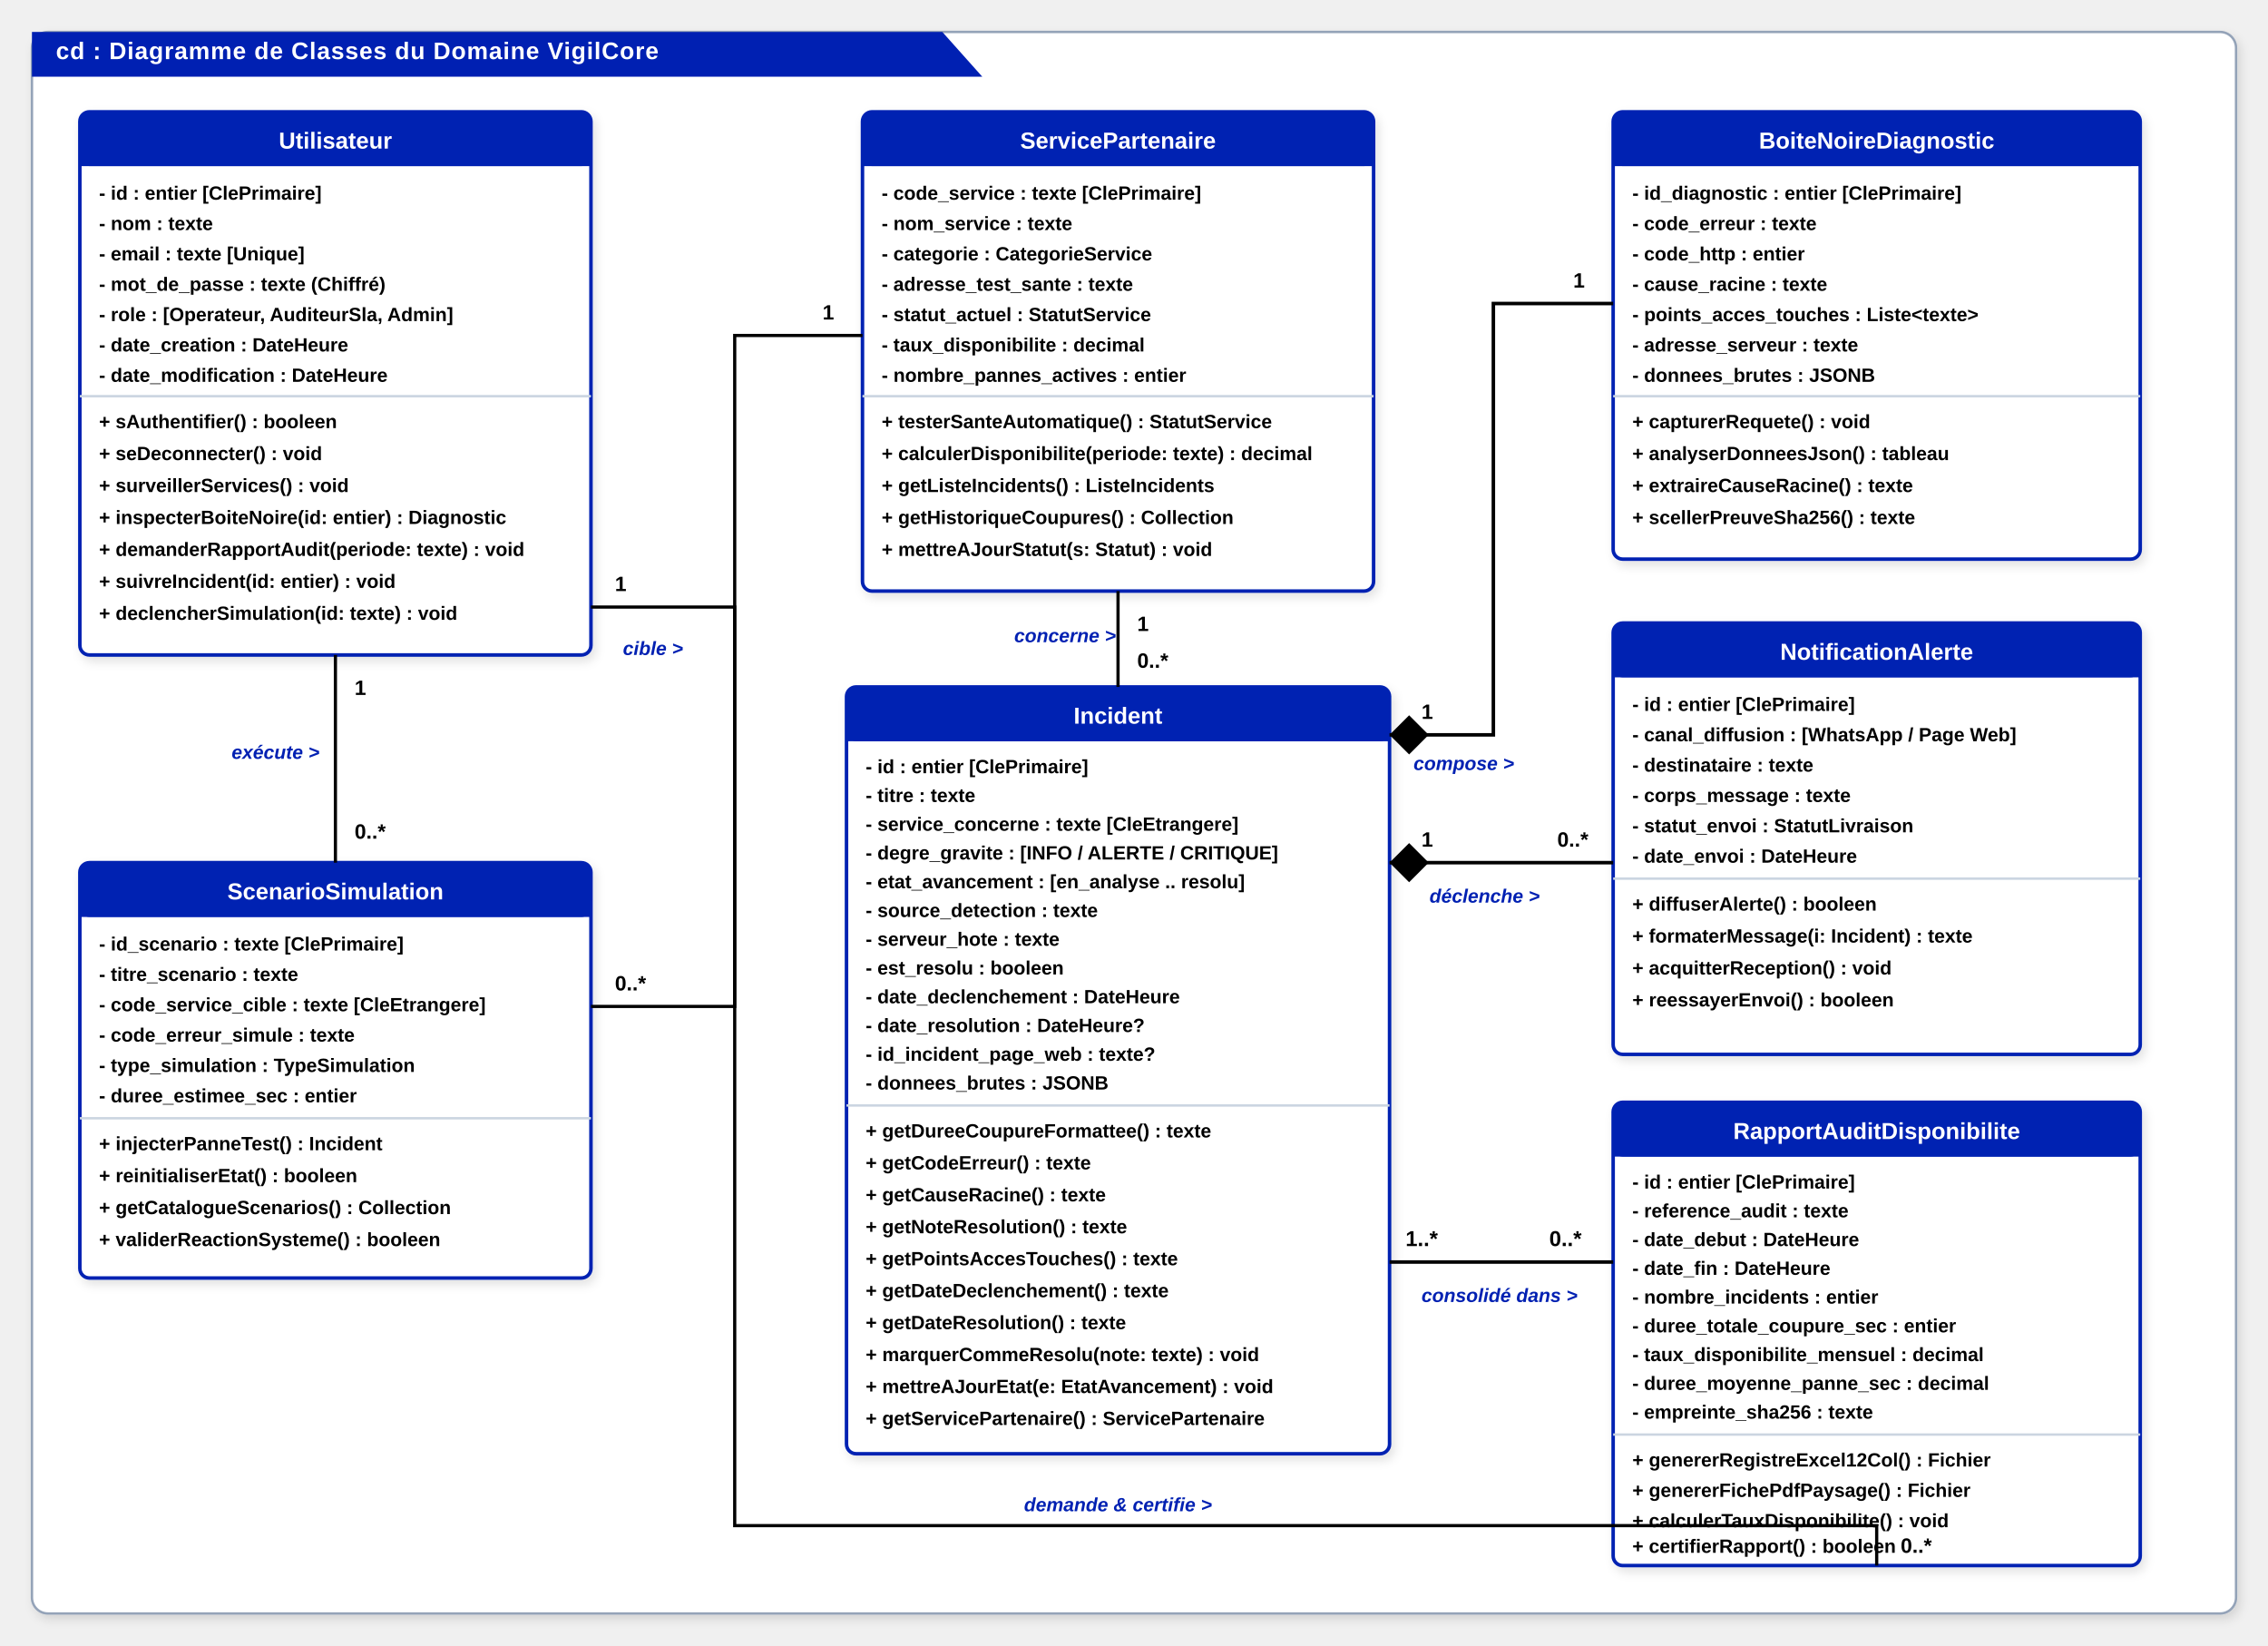
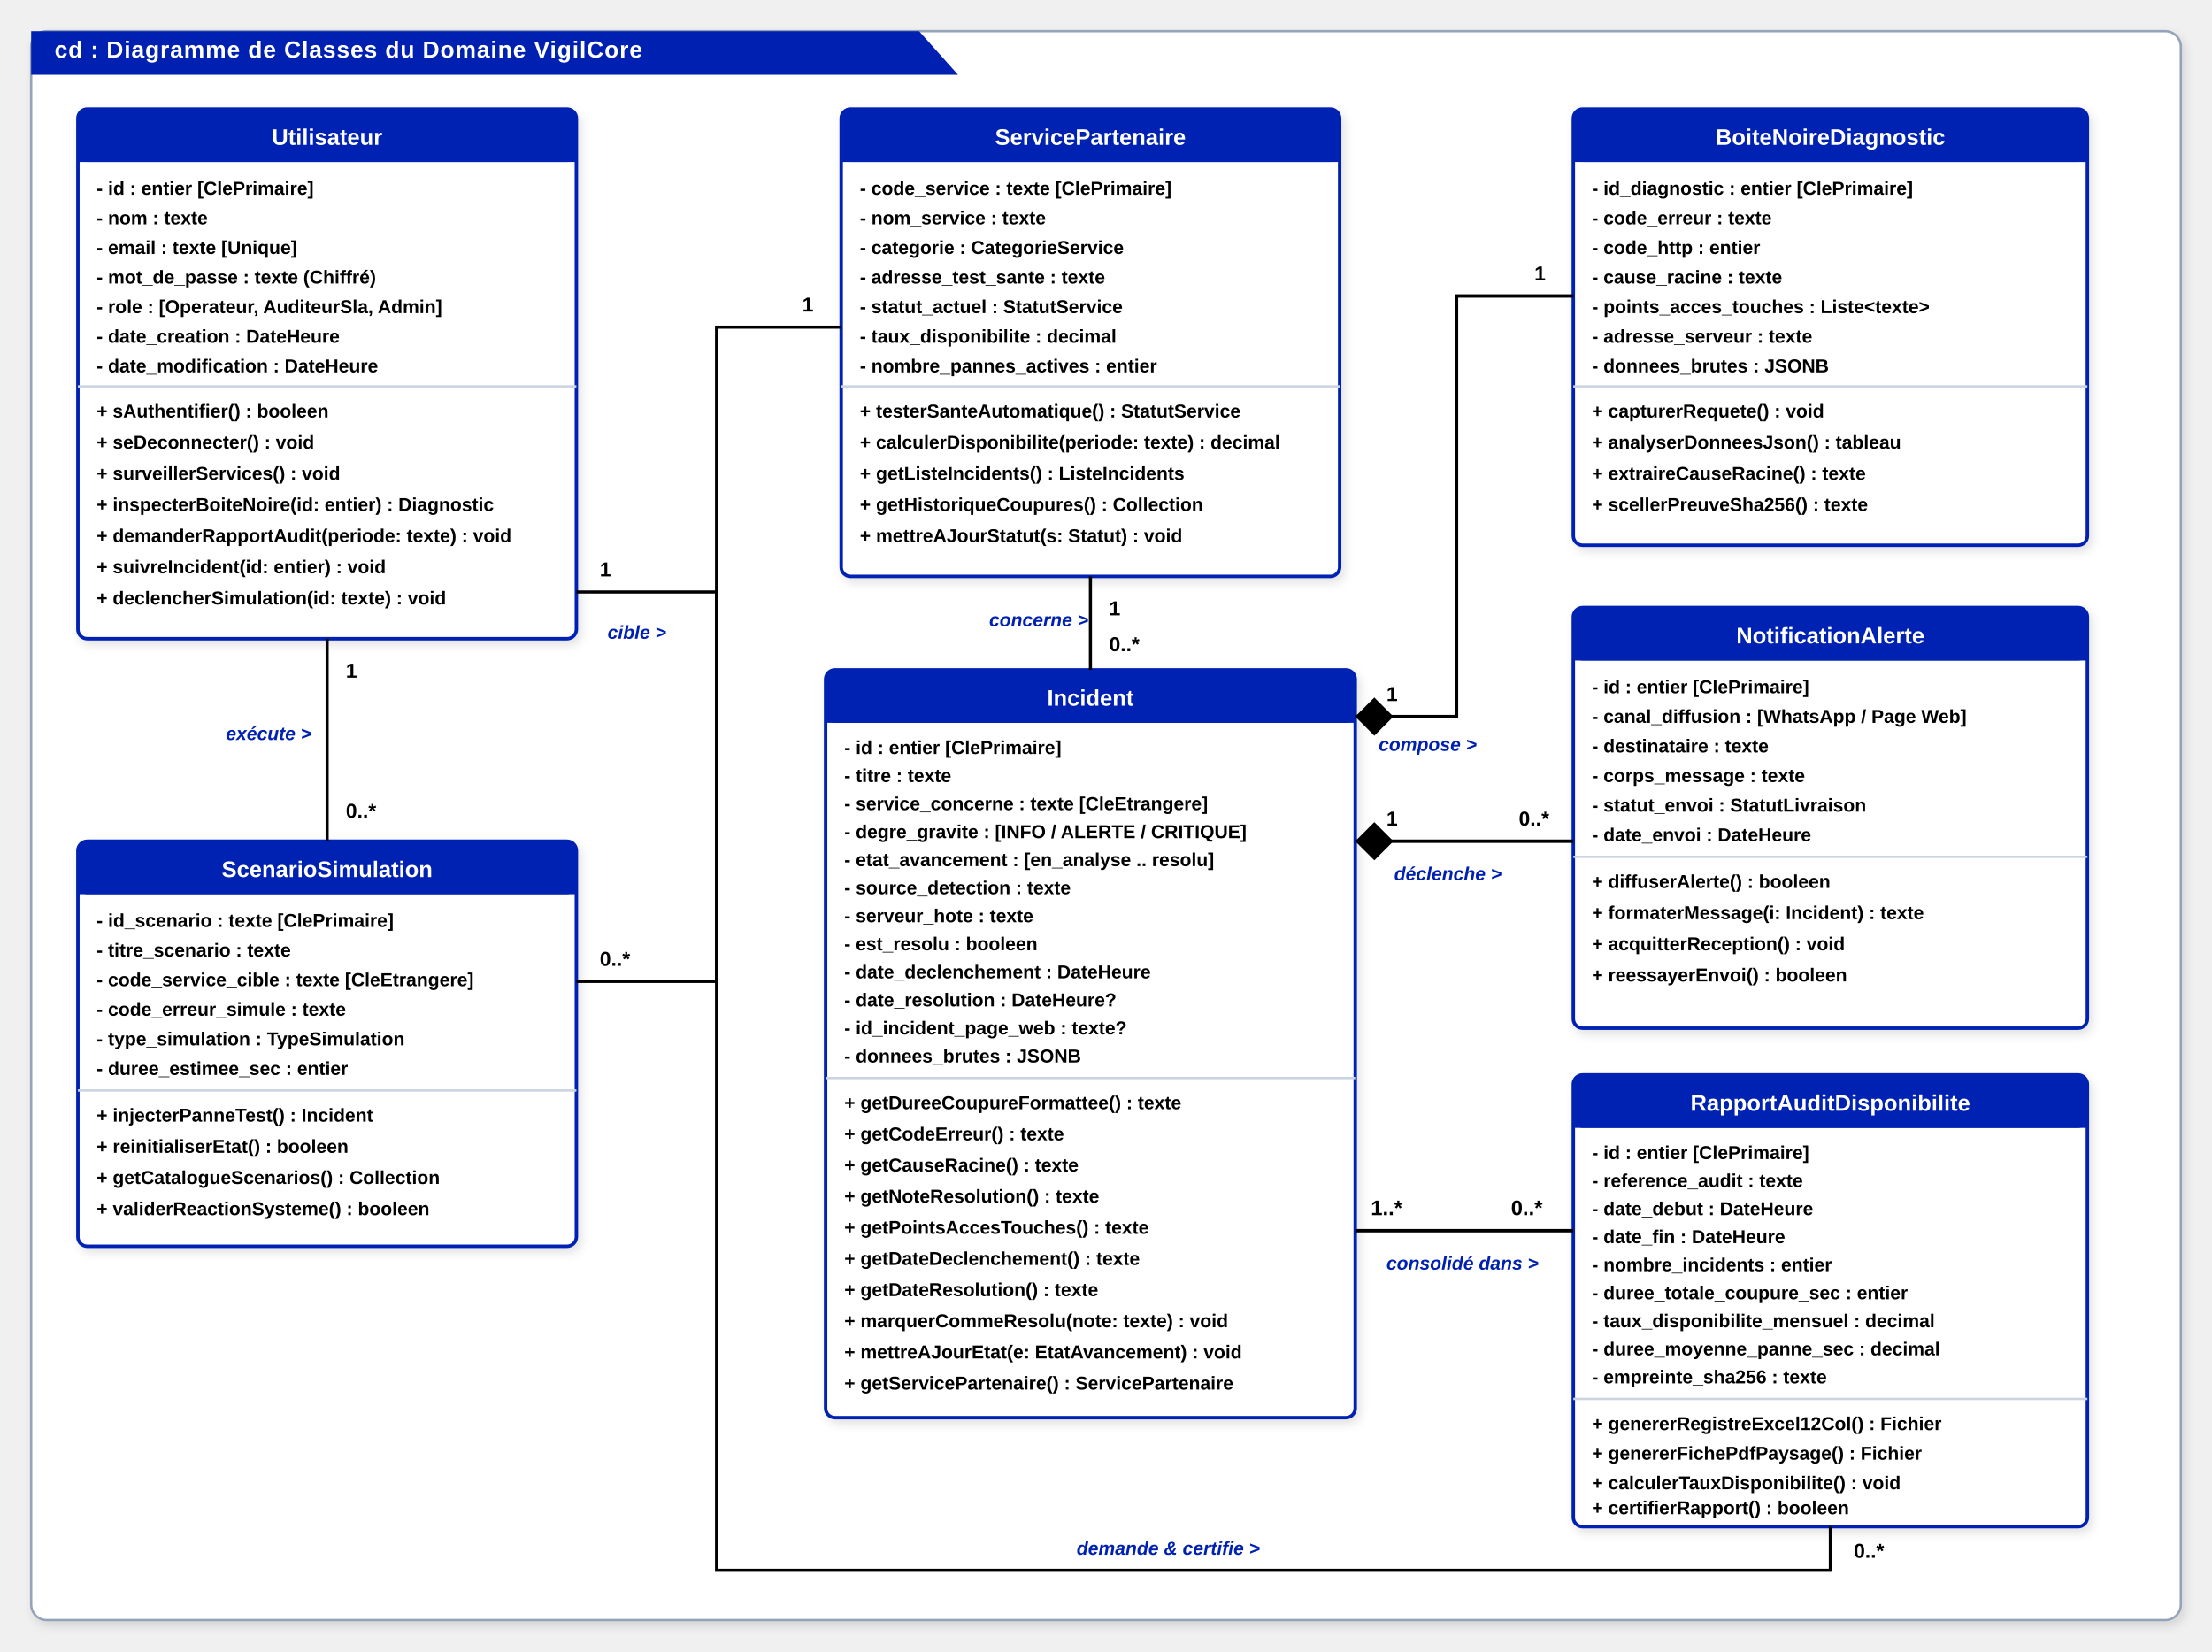
- <svg xmlns="http://www.w3.org/2000/svg" viewBox="0 0 1420 1030" width="100%" height="100%" style="background-color: #ffffff; font-family: 'Segoe UI', Calibri, Arial, sans-serif;">
+ <svg xmlns="http://www.w3.org/2000/svg" viewBox="0 0 1420 1060" width="100%" height="100%" style="background-color: #ffffff; font-family: 'Segoe UI', Calibri, Arial, sans-serif;">
  <defs>
    <filter id="shadow-pamc" x="-10%" y="-10%" width="130%" height="130%">
      <feDropShadow dx="2" dy="3" stdDeviation="3" flood-color="#000000" flood-opacity="0.12" />
    </filter>
    <marker id="diamond-comp" viewBox="0 0 14 14" refX="13" refY="7" markerWidth="13" markerHeight="13" orient="auto-start-reverse">
      <polygon points="1 7, 7 1, 13 7, 7 13" fill="#000000" />
    </marker>
  </defs>
-   <rect x="20" y="20" width="1380" height="990" rx="10" ry="10" fill="#ffffff" stroke="#94a3b8" stroke-width="1.5" filter="url(#shadow-pamc)" />
+   <rect x="20" y="20" width="1380" height="1020" rx="10" ry="10" fill="#ffffff" stroke="#94a3b8" stroke-width="1.5" filter="url(#shadow-pamc)" />
  <path d="M 20 20 L 590 20 L 615 48 L 590 48 L 20 48 Z" fill="#0020B2" />
  <text x="35" y="37" fill="#ffffff" font-size="15" font-weight="bold" letter-spacing="0.5">
        cd : Diagramme de Classes du Domaine VigilCore
    </text>
  <g transform="translate(50, 70)" filter="url(#shadow-pamc)">
    <rect x="0" y="0" width="320" height="340" rx="6" fill="#ffffff" stroke="#0020B2" stroke-width="2.2" />
    <rect x="0" y="0" width="320" height="34" rx="6" fill="#0020B2" />
    <rect x="0" y="24" width="320" height="10" fill="#0020B2" />
    <text x="160" y="23" fill="#ffffff" font-size="14.5" font-weight="bold" text-anchor="middle">Utilisateur</text>
    <text x="12" y="55" fill="#000000" font-size="12" font-weight="bold">- id : entier [ClePrimaire]</text>
    <text x="12" y="74" fill="#000000" font-size="12" font-weight="bold">- nom : texte</text>
    <text x="12" y="93" fill="#000000" font-size="12" font-weight="bold">- email : texte [Unique]</text>
    <text x="12" y="112" fill="#000000" font-size="12" font-weight="bold">- mot_de_passe : texte (Chiffré)</text>
    <text x="12" y="131" fill="#000000" font-size="12" font-weight="bold">- role : [Operateur, AuditeurSla, Admin]</text>
    <text x="12" y="150" fill="#000000" font-size="12" font-weight="bold">- date_creation : DateHeure</text>
    <text x="12" y="169" fill="#000000" font-size="12" font-weight="bold">- date_modification : DateHeure</text>
    <line x1="0" y1="178" x2="320" y2="178" stroke="#cbd5e1" stroke-width="1.5" />
    <text x="12" y="198" fill="#000000" font-size="12" font-weight="bold">+ sAuthentifier() : booleen</text>
    <text x="12" y="218" fill="#000000" font-size="12" font-weight="bold">+ seDeconnecter() : void</text>
    <text x="12" y="238" fill="#000000" font-size="12" font-weight="bold">+ surveillerServices() : void</text>
    <text x="12" y="258" fill="#000000" font-size="12" font-weight="bold">+ inspecterBoiteNoire(id: entier) : Diagnostic</text>
    <text x="12" y="278" fill="#000000" font-size="12" font-weight="bold">+ demanderRapportAudit(periode: texte) : void</text>
    <text x="12" y="298" fill="#000000" font-size="12" font-weight="bold">+ suivreIncident(id: entier) : void</text>
    <text x="12" y="318" fill="#000000" font-size="12" font-weight="bold">+ declencherSimulation(id: texte) : void</text>
  </g>
  <g transform="translate(540, 70)" filter="url(#shadow-pamc)">
    <rect x="0" y="0" width="320" height="300" rx="6" fill="#ffffff" stroke="#0020B2" stroke-width="2.2" />
    <rect x="0" y="0" width="320" height="34" rx="6" fill="#0020B2" />
    <rect x="0" y="24" width="320" height="10" fill="#0020B2" />
    <text x="160" y="23" fill="#ffffff" font-size="14.5" font-weight="bold" text-anchor="middle">ServicePartenaire</text>
    <text x="12" y="55" fill="#000000" font-size="12" font-weight="bold">- code_service : texte [ClePrimaire]</text>
    <text x="12" y="74" fill="#000000" font-size="12" font-weight="bold">- nom_service : texte</text>
    <text x="12" y="93" fill="#000000" font-size="12" font-weight="bold">- categorie : CategorieService</text>
    <text x="12" y="112" fill="#000000" font-size="12" font-weight="bold">- adresse_test_sante : texte</text>
    <text x="12" y="131" fill="#000000" font-size="12" font-weight="bold">- statut_actuel : StatutService</text>
    <text x="12" y="150" fill="#000000" font-size="12" font-weight="bold">- taux_disponibilite : decimal</text>
    <text x="12" y="169" fill="#000000" font-size="12" font-weight="bold">- nombre_pannes_actives : entier</text>
    <line x1="0" y1="178" x2="320" y2="178" stroke="#cbd5e1" stroke-width="1.5" />
    <text x="12" y="198" fill="#000000" font-size="12" font-weight="bold">+ testerSanteAutomatique() : StatutService</text>
    <text x="12" y="218" fill="#000000" font-size="12" font-weight="bold">+ calculerDisponibilite(periode: texte) : decimal</text>
    <text x="12" y="238" fill="#000000" font-size="12" font-weight="bold">+ getListeIncidents() : ListeIncidents</text>
    <text x="12" y="258" fill="#000000" font-size="12" font-weight="bold">+ getHistoriqueCoupures() : Collection</text>
    <text x="12" y="278" fill="#000000" font-size="12" font-weight="bold">+ mettreAJourStatut(s: Statut) : void</text>
  </g>
  <g transform="translate(1010, 70)" filter="url(#shadow-pamc)">
    <rect x="0" y="0" width="330" height="280" rx="6" fill="#ffffff" stroke="#0020B2" stroke-width="2.2" />
    <rect x="0" y="0" width="330" height="34" rx="6" fill="#0020B2" />
    <rect x="0" y="24" width="330" height="10" fill="#0020B2" />
    <text x="165" y="23" fill="#ffffff" font-size="14.5" font-weight="bold" text-anchor="middle">BoiteNoireDiagnostic</text>
    <text x="12" y="55" fill="#000000" font-size="12" font-weight="bold">- id_diagnostic : entier [ClePrimaire]</text>
    <text x="12" y="74" fill="#000000" font-size="12" font-weight="bold">- code_erreur : texte</text>
    <text x="12" y="93" fill="#000000" font-size="12" font-weight="bold">- code_http : entier</text>
    <text x="12" y="112" fill="#000000" font-size="12" font-weight="bold">- cause_racine : texte</text>
    <text x="12" y="131" fill="#000000" font-size="12" font-weight="bold">- points_acces_touches : Liste&lt;texte&gt;</text>
    <text x="12" y="150" fill="#000000" font-size="12" font-weight="bold">- adresse_serveur : texte</text>
    <text x="12" y="169" fill="#000000" font-size="12" font-weight="bold">- donnees_brutes : JSONB</text>
    <line x1="0" y1="178" x2="330" y2="178" stroke="#cbd5e1" stroke-width="1.5" />
    <text x="12" y="198" fill="#000000" font-size="12" font-weight="bold">+ capturerRequete() : void</text>
    <text x="12" y="218" fill="#000000" font-size="12" font-weight="bold">+ analyserDonneesJson() : tableau</text>
    <text x="12" y="238" fill="#000000" font-size="12" font-weight="bold">+ extraireCauseRacine() : texte</text>
    <text x="12" y="258" fill="#000000" font-size="12" font-weight="bold">+ scellerPreuveSha256() : texte</text>
  </g>
  <g transform="translate(50, 540)" filter="url(#shadow-pamc)">
    <rect x="0" y="0" width="320" height="260" rx="6" fill="#ffffff" stroke="#0020B2" stroke-width="2.2" />
    <rect x="0" y="0" width="320" height="34" rx="6" fill="#0020B2" />
    <rect x="0" y="24" width="320" height="10" fill="#0020B2" />
    <text x="160" y="23" fill="#ffffff" font-size="14.5" font-weight="bold" text-anchor="middle">ScenarioSimulation</text>
    <text x="12" y="55" fill="#000000" font-size="12" font-weight="bold">- id_scenario : texte [ClePrimaire]</text>
    <text x="12" y="74" fill="#000000" font-size="12" font-weight="bold">- titre_scenario : texte</text>
    <text x="12" y="93" fill="#000000" font-size="12" font-weight="bold">- code_service_cible : texte [CleEtrangere]</text>
    <text x="12" y="112" fill="#000000" font-size="12" font-weight="bold">- code_erreur_simule : texte</text>
    <text x="12" y="131" fill="#000000" font-size="12" font-weight="bold">- type_simulation : TypeSimulation</text>
    <text x="12" y="150" fill="#000000" font-size="12" font-weight="bold">- duree_estimee_sec : entier</text>
    <line x1="0" y1="160" x2="320" y2="160" stroke="#cbd5e1" stroke-width="1.5" />
    <text x="12" y="180" fill="#000000" font-size="12" font-weight="bold">+ injecterPanneTest() : Incident</text>
    <text x="12" y="200" fill="#000000" font-size="12" font-weight="bold">+ reinitialiserEtat() : booleen</text>
    <text x="12" y="220" fill="#000000" font-size="12" font-weight="bold">+ getCatalogueScenarios() : Collection</text>
    <text x="12" y="240" fill="#000000" font-size="12" font-weight="bold">+ validerReactionSysteme() : booleen</text>
  </g>
  <g transform="translate(530, 430)" filter="url(#shadow-pamc)">
    <rect x="0" y="0" width="340" height="480" rx="6" fill="#ffffff" stroke="#0020B2" stroke-width="2.2" />
    <rect x="0" y="0" width="340" height="34" rx="6" fill="#0020B2" />
    <rect x="0" y="24" width="340" height="10" fill="#0020B2" />
    <text x="170" y="23" fill="#ffffff" font-size="14.5" font-weight="bold" text-anchor="middle">Incident</text>
    <text x="12" y="54" fill="#000000" font-size="12" font-weight="bold">- id : entier [ClePrimaire]</text>
    <text x="12" y="72" fill="#000000" font-size="12" font-weight="bold">- titre : texte</text>
    <text x="12" y="90" fill="#000000" font-size="12" font-weight="bold">- service_concerne : texte [CleEtrangere]</text>
    <text x="12" y="108" fill="#000000" font-size="12" font-weight="bold">- degre_gravite : [INFO / ALERTE / CRITIQUE]</text>
    <text x="12" y="126" fill="#000000" font-size="12" font-weight="bold">- etat_avancement : [en_analyse .. resolu]</text>
    <text x="12" y="144" fill="#000000" font-size="12" font-weight="bold">- source_detection : texte</text>
    <text x="12" y="162" fill="#000000" font-size="12" font-weight="bold">- serveur_hote : texte</text>
    <text x="12" y="180" fill="#000000" font-size="12" font-weight="bold">- est_resolu : booleen</text>
    <text x="12" y="198" fill="#000000" font-size="12" font-weight="bold">- date_declenchement : DateHeure</text>
    <text x="12" y="216" fill="#000000" font-size="12" font-weight="bold">- date_resolution : DateHeure?</text>
    <text x="12" y="234" fill="#000000" font-size="12" font-weight="bold">- id_incident_page_web : texte?</text>
    <text x="12" y="252" fill="#000000" font-size="12" font-weight="bold">- donnees_brutes : JSONB</text>
    <line x1="0" y1="262" x2="340" y2="262" stroke="#cbd5e1" stroke-width="1.5" />
    <text x="12" y="282" fill="#000000" font-size="12" font-weight="bold">+ getDureeCoupureFormattee() : texte</text>
    <text x="12" y="302" fill="#000000" font-size="12" font-weight="bold">+ getCodeErreur() : texte</text>
    <text x="12" y="322" fill="#000000" font-size="12" font-weight="bold">+ getCauseRacine() : texte</text>
    <text x="12" y="342" fill="#000000" font-size="12" font-weight="bold">+ getNoteResolution() : texte</text>
    <text x="12" y="362" fill="#000000" font-size="12" font-weight="bold">+ getPointsAccesTouches() : texte</text>
    <text x="12" y="382" fill="#000000" font-size="12" font-weight="bold">+ getDateDeclenchement() : texte</text>
    <text x="12" y="402" fill="#000000" font-size="12" font-weight="bold">+ getDateResolution() : texte</text>
    <text x="12" y="422" fill="#000000" font-size="12" font-weight="bold">+ marquerCommeResolu(note: texte) : void</text>
    <text x="12" y="442" fill="#000000" font-size="12" font-weight="bold">+ mettreAJourEtat(e: EtatAvancement) : void</text>
    <text x="12" y="462" fill="#000000" font-size="12" font-weight="bold">+ getServicePartenaire() : ServicePartenaire</text>
  </g>
  <g transform="translate(1010, 390)" filter="url(#shadow-pamc)">
    <rect x="0" y="0" width="330" height="270" rx="6" fill="#ffffff" stroke="#0020B2" stroke-width="2.2" />
    <rect x="0" y="0" width="330" height="34" rx="6" fill="#0020B2" />
    <rect x="0" y="24" width="330" height="10" fill="#0020B2" />
    <text x="165" y="23" fill="#ffffff" font-size="14.5" font-weight="bold" text-anchor="middle">NotificationAlerte</text>
    <text x="12" y="55" fill="#000000" font-size="12" font-weight="bold">- id : entier [ClePrimaire]</text>
    <text x="12" y="74" fill="#000000" font-size="12" font-weight="bold">- canal_diffusion : [WhatsApp / Page Web]</text>
    <text x="12" y="93" fill="#000000" font-size="12" font-weight="bold">- destinataire : texte</text>
    <text x="12" y="112" fill="#000000" font-size="12" font-weight="bold">- corps_message : texte</text>
    <text x="12" y="131" fill="#000000" font-size="12" font-weight="bold">- statut_envoi : StatutLivraison</text>
    <text x="12" y="150" fill="#000000" font-size="12" font-weight="bold">- date_envoi : DateHeure</text>
    <line x1="0" y1="160" x2="330" y2="160" stroke="#cbd5e1" stroke-width="1.5" />
    <text x="12" y="180" fill="#000000" font-size="12" font-weight="bold">+ diffuserAlerte() : booleen</text>
    <text x="12" y="200" fill="#000000" font-size="12" font-weight="bold">+ formaterMessage(i: Incident) : texte</text>
    <text x="12" y="220" fill="#000000" font-size="12" font-weight="bold">+ acquitterReception() : void</text>
    <text x="12" y="240" fill="#000000" font-size="12" font-weight="bold">+ reessayerEnvoi() : booleen</text>
  </g>
  <g transform="translate(1010, 690)" filter="url(#shadow-pamc)">
    <rect x="0" y="0" width="330" height="290" rx="6" fill="#ffffff" stroke="#0020B2" stroke-width="2.2" />
    <rect x="0" y="0" width="330" height="34" rx="6" fill="#0020B2" />
    <rect x="0" y="24" width="330" height="10" fill="#0020B2" />
    <text x="165" y="23" fill="#ffffff" font-size="14.5" font-weight="bold" text-anchor="middle">RapportAuditDisponibilite</text>
    <text x="12" y="54" fill="#000000" font-size="12" font-weight="bold">- id : entier [ClePrimaire]</text>
    <text x="12" y="72" fill="#000000" font-size="12" font-weight="bold">- reference_audit : texte</text>
    <text x="12" y="90" fill="#000000" font-size="12" font-weight="bold">- date_debut : DateHeure</text>
    <text x="12" y="108" fill="#000000" font-size="12" font-weight="bold">- date_fin : DateHeure</text>
    <text x="12" y="126" fill="#000000" font-size="12" font-weight="bold">- nombre_incidents : entier</text>
    <text x="12" y="144" fill="#000000" font-size="12" font-weight="bold">- duree_totale_coupure_sec : entier</text>
    <text x="12" y="162" fill="#000000" font-size="12" font-weight="bold">- taux_disponibilite_mensuel : decimal</text>
    <text x="12" y="180" fill="#000000" font-size="12" font-weight="bold">- duree_moyenne_panne_sec : decimal</text>
    <text x="12" y="198" fill="#000000" font-size="12" font-weight="bold">- empreinte_sha256 : texte</text>
    <line x1="0" y1="208" x2="330" y2="208" stroke="#cbd5e1" stroke-width="1.5" />
    <text x="12" y="228" fill="#000000" font-size="12" font-weight="bold">+ genererRegistreExcel12Col() : Fichier</text>
    <text x="12" y="247" fill="#000000" font-size="12" font-weight="bold">+ genererFichePdfPaysage() : Fichier</text>
    <text x="12" y="266" fill="#000000" font-size="12" font-weight="bold">+ calculerTauxDisponibilite() : void</text>
    <text x="12" y="282" fill="#000000" font-size="12" font-weight="bold">+ certifierRapport() : booleen</text>
  </g>
  <line x1="210" y1="410" x2="210" y2="540" stroke="#000000" stroke-width="2" />
  <text x="222" y="435" fill="#000000" font-size="13" font-weight="bold">1</text>
  <text x="222" y="525" fill="#000000" font-size="13" font-weight="bold">0..*</text>
  <text x="145" y="475" fill="#0020B2" font-size="12" font-style="italic" font-weight="bold">exécute &gt;</text>
-   <path d="M 370 380 L 460 380 L 460 955 L 1175 955 L 1175 980" fill="none" stroke="#000000" stroke-width="2" />
+   <path d="M 370 380 L 460 380 L 460 1008 L 1175 1008 L 1175 980" fill="none" stroke="#000000" stroke-width="2" />
  <text x="385" y="370" fill="#000000" font-size="13" font-weight="bold">1</text>
-   <text x="1190" y="972" fill="#000000" font-size="13" font-weight="bold">0..*</text>
-   <text x="700" y="946" fill="#0020B2" font-size="12" font-style="italic" font-weight="bold" text-anchor="middle">demande &amp; certifie &gt;</text>
+   <text x="1190" y="1000" fill="#000000" font-size="13" font-weight="bold">0..*</text>
+   <text x="750" y="998" fill="#0020B2" font-size="12" font-style="italic" font-weight="bold" text-anchor="middle">demande &amp; certifie &gt;</text>
  <path d="M 370 630 L 460 630 L 460 210 L 540 210" fill="none" stroke="#000000" stroke-width="2" />
  <text x="385" y="620" fill="#000000" font-size="13" font-weight="bold">0..*</text>
  <text x="515" y="200" fill="#000000" font-size="13" font-weight="bold">1</text>
  <text x="390" y="410" fill="#0020B2" font-size="12" font-style="italic" font-weight="bold">cible &gt;</text>
  <line x1="700" y1="370" x2="700" y2="430" stroke="#000000" stroke-width="2" />
  <text x="712" y="395" fill="#000000" font-size="13" font-weight="bold">1</text>
  <text x="712" y="418" fill="#000000" font-size="13" font-weight="bold">0..*</text>
  <text x="635" y="402" fill="#0020B2" font-size="12" font-style="italic" font-weight="bold">concerne &gt;</text>
  <path d="M 870 460 L 935 460 L 935 190 L 1010 190" fill="none" stroke="#000000" stroke-width="2.2" marker-start="url(#diamond-comp)" />
  <text x="890" y="450" fill="#000000" font-size="13" font-weight="bold">1</text>
  <text x="985" y="180" fill="#000000" font-size="13" font-weight="bold">1</text>
  <text x="885" y="482" fill="#0020B2" font-size="12" font-style="italic" font-weight="bold">compose &gt;</text>
  <line x1="870" y1="540" x2="1010" y2="540" stroke="#000000" stroke-width="2.2" marker-start="url(#diamond-comp)" />
  <text x="890" y="530" fill="#000000" font-size="13" font-weight="bold">1</text>
  <text x="975" y="530" fill="#000000" font-size="13" font-weight="bold">0..*</text>
  <text x="895" y="565" fill="#0020B2" font-size="12" font-style="italic" font-weight="bold">déclenche &gt;</text>
  <line x1="870" y1="790" x2="1010" y2="790" stroke="#000000" stroke-width="2.2" />
  <text x="880" y="780" fill="#000000" font-size="13.5" font-weight="bold">1..*</text>
  <text x="970" y="780" fill="#000000" font-size="13.5" font-weight="bold">0..*</text>
  <text x="890" y="815" fill="#0020B2" font-size="12" font-style="italic" font-weight="bold">consolidé dans &gt;</text>
</svg>
